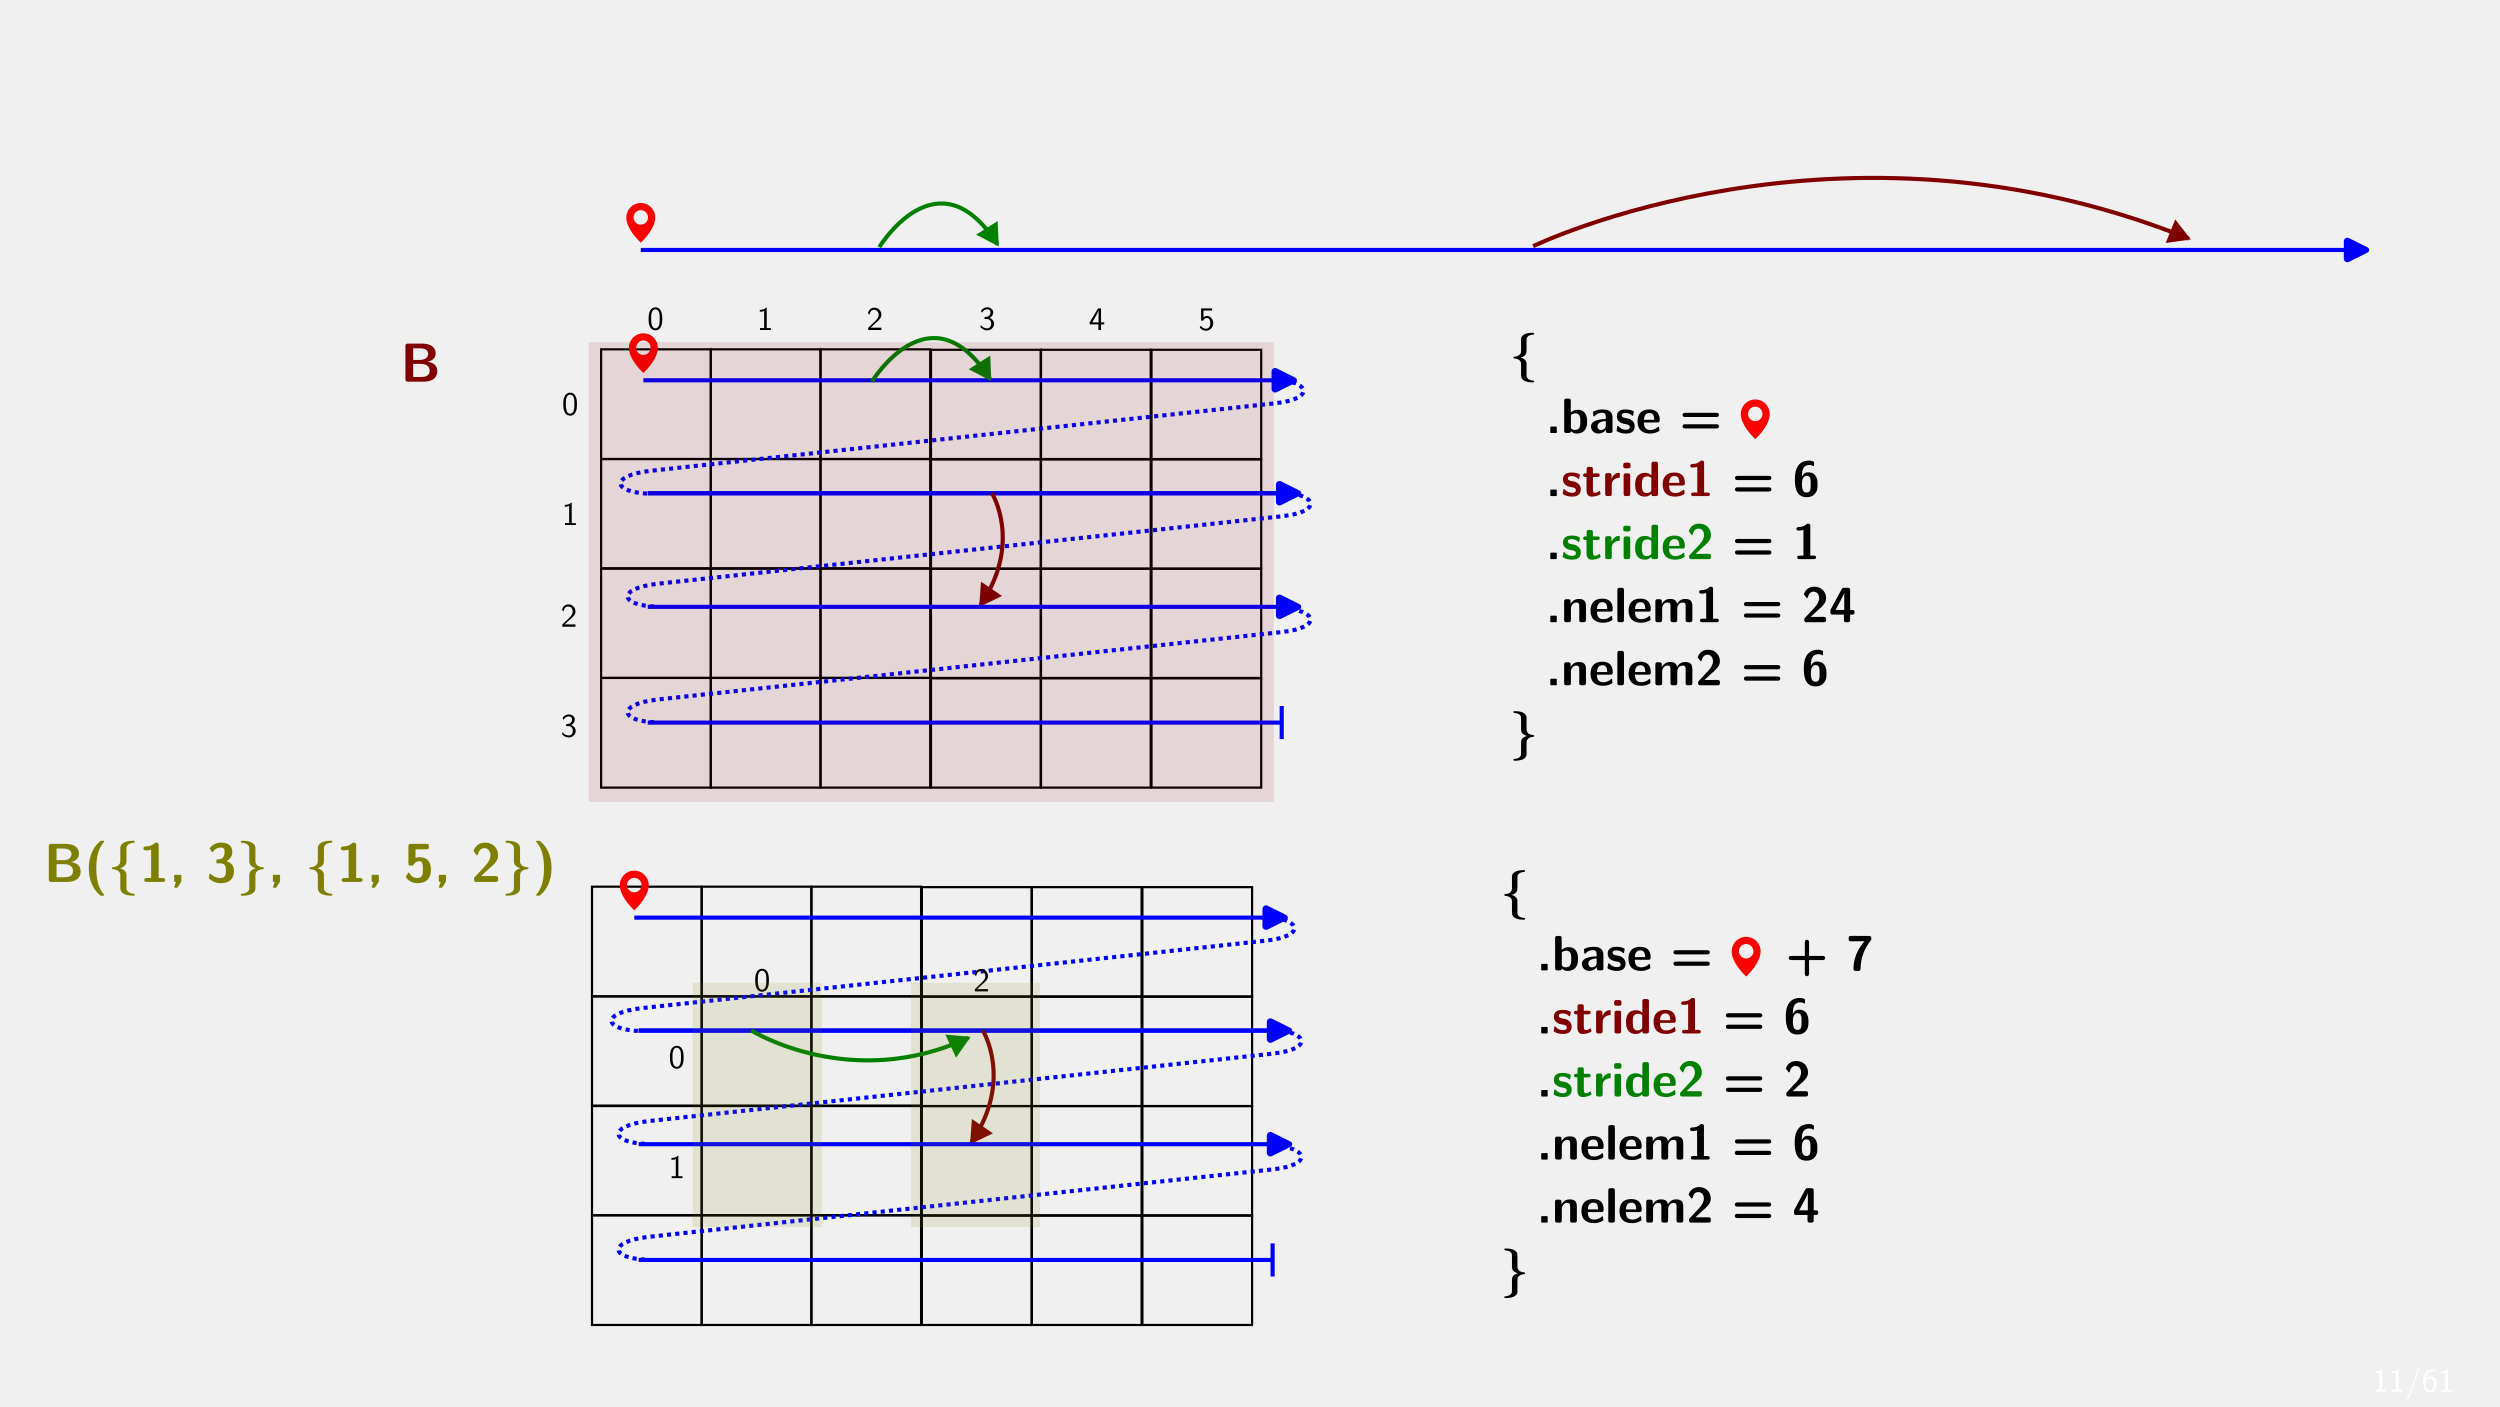
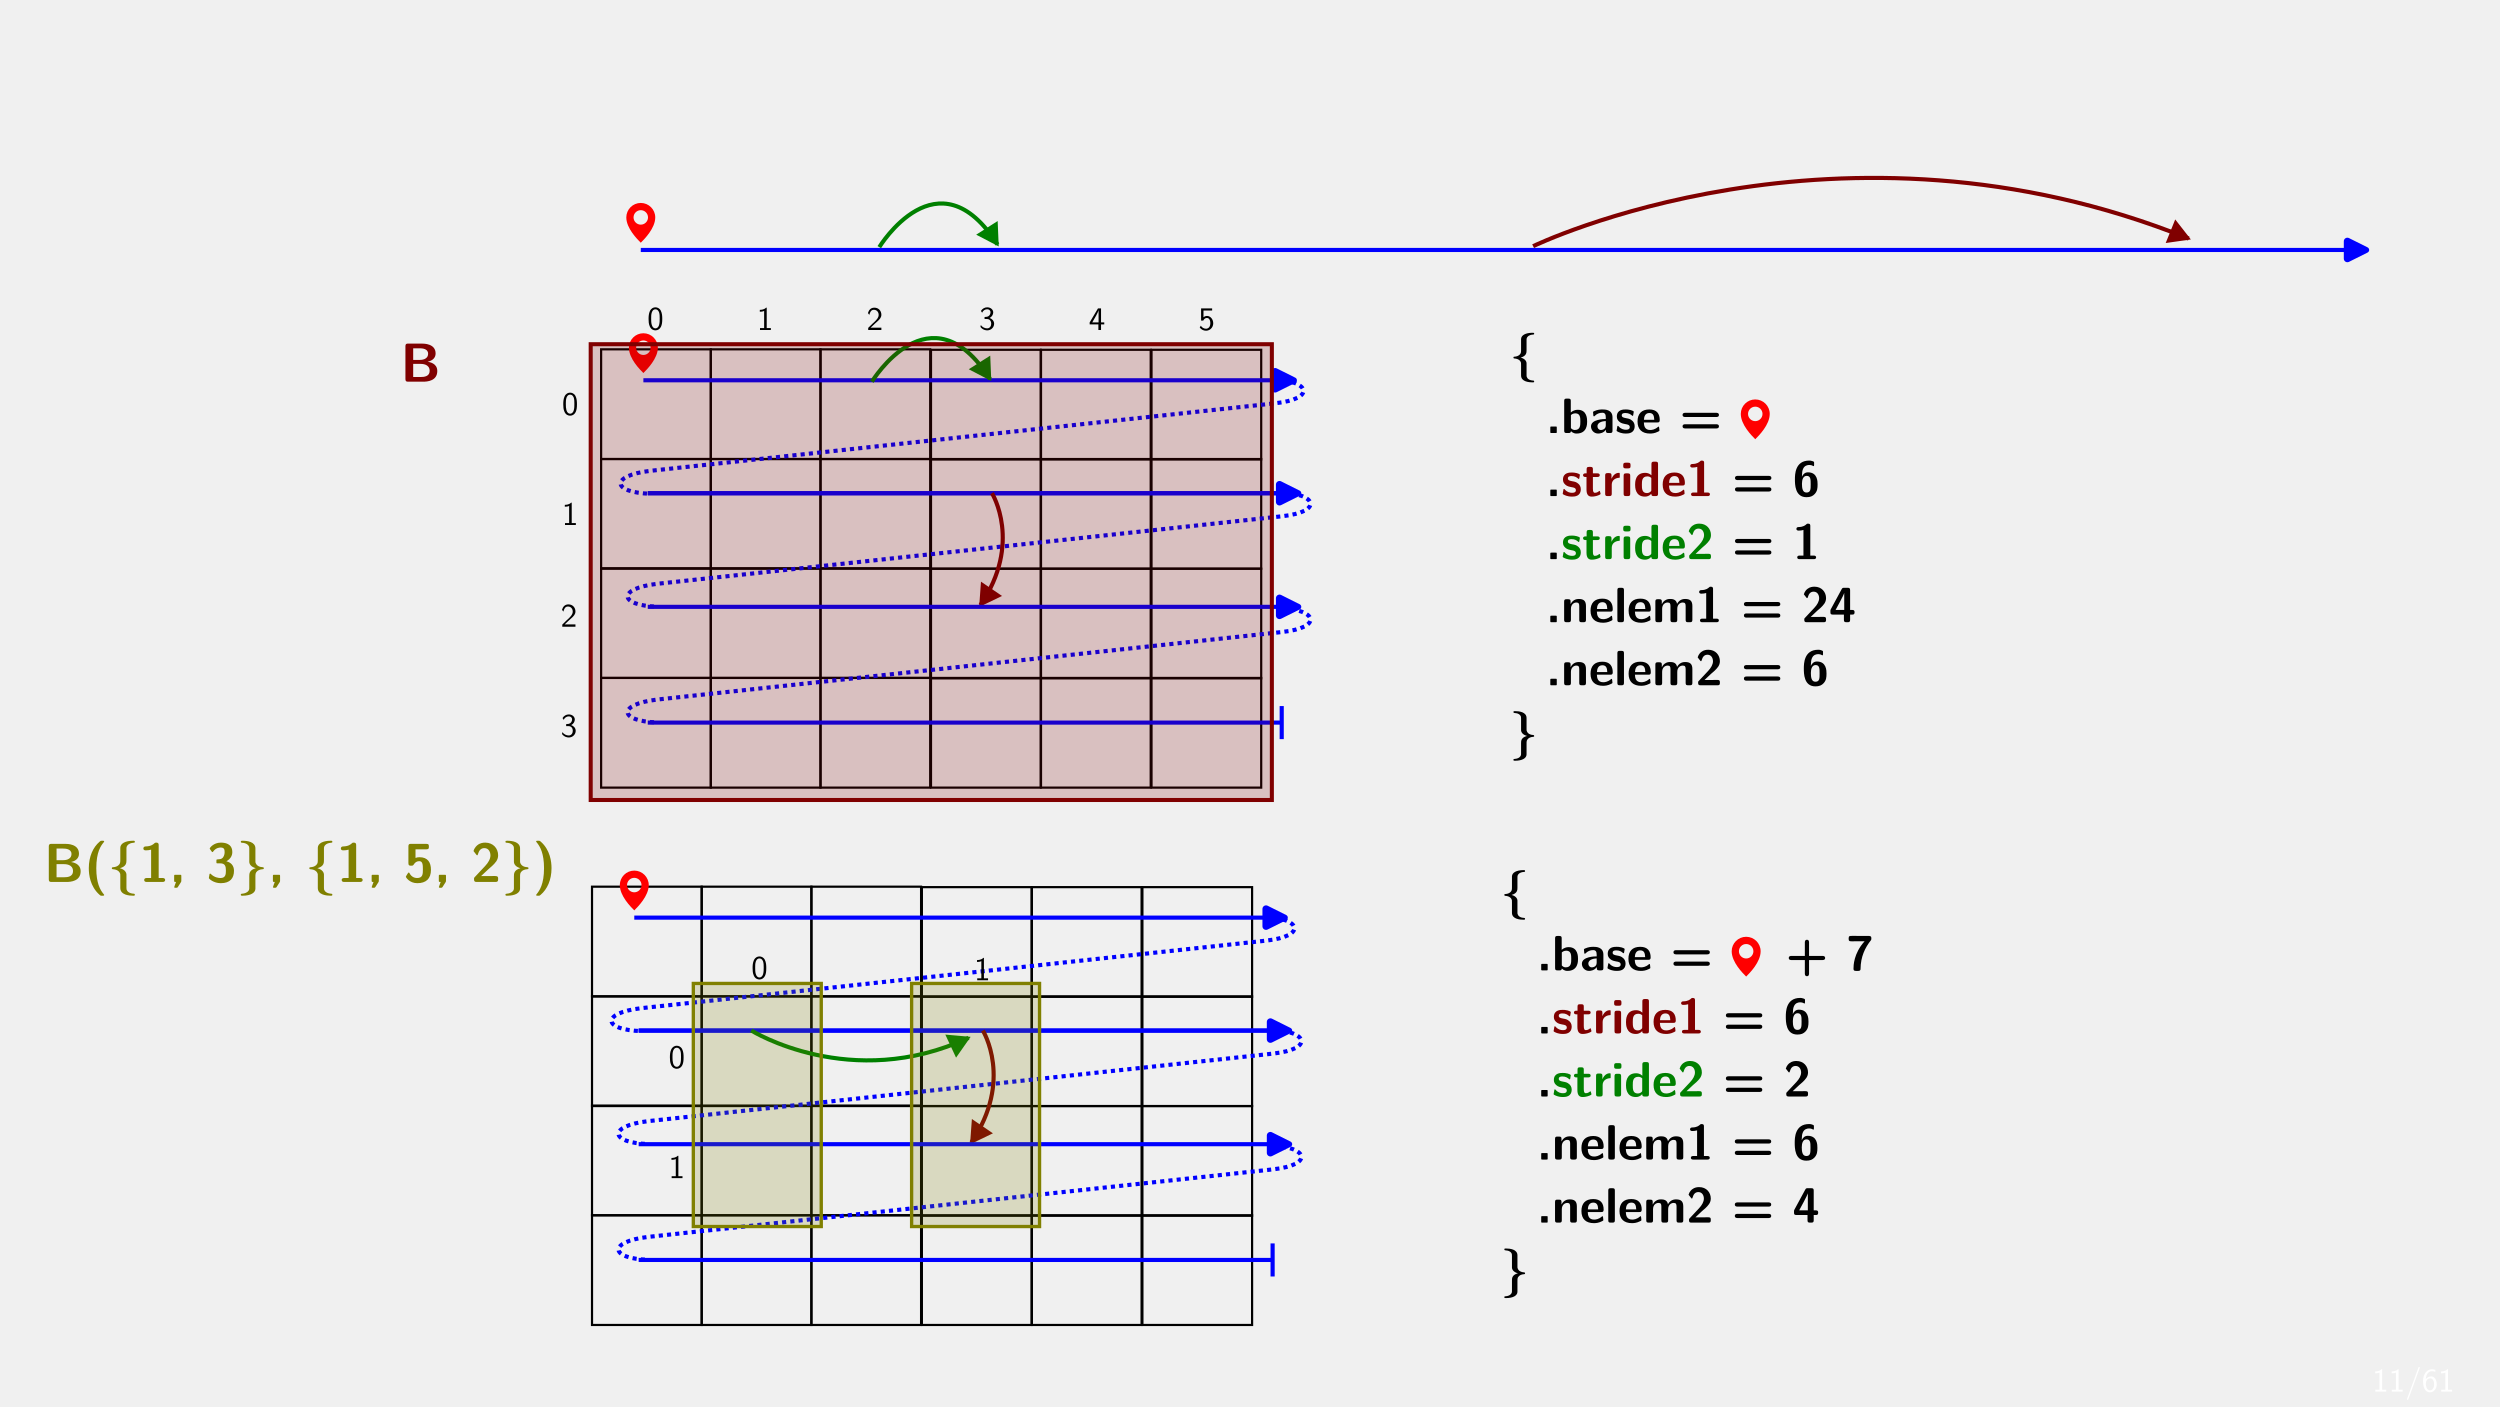
<svg xmlns="http://www.w3.org/2000/svg" version="1.1" id="svg1" width="604.724" height="340.157" viewBox="0 0 604.724 340.157">
  <defs id="defs1">
    <marker style="overflow:visible" id="Stop" refX="0" refY="0" orient="auto" markerWidth="1" markerHeight="1" viewBox="0 0 1 1" preserveAspectRatio="xMidYMid">
      <path style="fill:none;stroke:context-stroke;stroke-width:1" d="M 0,4 V -4" id="path23" />
    </marker>
    <marker style="overflow:visible" id="Triangle" refX="3" refY="0" orient="auto-start-reverse" markerWidth="1" markerHeight="1" viewBox="0 0 1 1" preserveAspectRatio="xMidYMid">
      <path transform="scale(0.5)" style="fill:context-stroke;fill-rule:evenodd;stroke:context-stroke;stroke-width:1pt" d="M 5.77,0 -2.88,5 V -5 Z" id="path135" />
    </marker>
    <marker style="overflow:visible" id="marker141" refX="0" refY="0" orient="auto-start-reverse" markerWidth="1" markerHeight="1" viewBox="0 0 1 1" preserveAspectRatio="xMidYMid">
      <path transform="scale(0.7)" d="m -0.211,-4.106 6.422,3.211 a 1,1 90 0 1 0,1.789 L -0.211,4.106 A 1.236,1.236 31.717 0 1 -2,3 v -6 a 1.236,1.236 148.283 0 1 1.789,-1.106 z" style="fill:context-stroke;fill-rule:evenodd;stroke:none" id="path141" />
    </marker>
    <marker style="overflow:visible" id="RoundedArrow" refX="0" refY="0" orient="auto-start-reverse" markerWidth="1" markerHeight="1" viewBox="0 0 1 1" preserveAspectRatio="xMidYMid">
      <path transform="scale(0.7)" d="m -0.211,-4.106 6.422,3.211 a 1,1 90 0 1 0,1.789 L -0.211,4.106 A 1.236,1.236 31.717 0 1 -2,3 v -6 a 1.236,1.236 148.283 0 1 1.789,-1.106 z" style="fill:context-stroke;fill-rule:evenodd;stroke:none" id="path8" />
    </marker>
    <marker markerWidth="7" markerHeight="9.625" refX="4" refY="13" orient="auto" id="Pin" viewBox="0 0 8 11" preserveAspectRatio="xMidYMid">
      <path id="path2422" style="fill:#ff0000;fill-rule:evenodd;stroke:none;stop-color:#1c1c1c" d="M 6,4 C 6,5.1 5.1,6 4,6 2.9,6 2,5.1 2,4 2,2.9 2.9,2 4,2 5.1,2 6,2.9 6,4 Z M 8,4 C 8,7 5,10 4,11 3,10 0,7 0,4 0,1.8 1.8,0 4,0 6.2,0 8,1.8 8,4 Z" />
    </marker>
    <marker markerWidth="7" markerHeight="9.625" refX="4" refY="13" orient="auto" id="Pin-6" viewBox="0 0 8 11" preserveAspectRatio="xMidYMid">
      <path id="path2422-1" style="fill:#ff0000;fill-rule:evenodd;stroke:none;stop-color:#1c1c1c" d="M 6,4 C 6,5.1 5.1,6 4,6 2.9,6 2,5.1 2,4 2,2.9 2.9,2 4,2 5.1,2 6,2.9 6,4 Z M 8,4 C 8,7 5,10 4,11 3,10 0,7 0,4 0,1.8 1.8,0 4,0 6.2,0 8,1.8 8,4 Z" />
    </marker>
    <marker style="overflow:visible" id="RoundedArrow-0" refX="0" refY="0" orient="auto-start-reverse" markerWidth="1" markerHeight="1" viewBox="0 0 1 1" preserveAspectRatio="xMidYMid">
      <path transform="scale(0.7)" d="m -0.211,-4.106 6.422,3.211 a 1,1 90 0 1 0,1.789 L -0.211,4.106 A 1.236,1.236 31.717 0 1 -2,3 v -6 a 1.236,1.236 148.283 0 1 1.789,-1.106 z" style="fill:context-stroke;fill-rule:evenodd;stroke:none" id="path8-6" />
    </marker>
  </defs>
  <g id="g1">
    <text id="text10" xml:space="preserve" x="96.868" y="92.325" style="font-size:16px;stroke-width:1.333;fill:#800000">
      <tspan id="tspan10" style="font-variant:normal;font-weight:700;font-size:13.284px;font-family:'Latin Modern Sans';writing-mode:lr-tb;fill:#800000;fill-opacity:1;fill-rule:nonzero;stroke:none;stroke-width:1.333" x="96.868" y="92.325">B</tspan>
    </text>
    <path id="path10" d="M 145.405,111.033 V 84.5 h 26.533 v 26.533 z" style="fill:none;stroke:#000000;stroke-width:0.531;stroke-linecap:butt;stroke-linejoin:miter;stroke-miterlimit:10;stroke-dasharray:none;stroke-opacity:1" />
    <path id="path11" d="M 171.937,111.033 V 84.5 h 26.532 v 26.533 z" style="fill:none;stroke:#000000;stroke-width:0.531;stroke-linecap:butt;stroke-linejoin:miter;stroke-miterlimit:10;stroke-dasharray:none;stroke-opacity:1" />
    <path id="path12" d="M 198.47,111.033 V 84.5 h 26.532 v 26.533 z" style="fill:none;stroke:#000000;stroke-width:0.531;stroke-linecap:butt;stroke-linejoin:miter;stroke-miterlimit:10;stroke-dasharray:none;stroke-opacity:1" />
    <path id="path13" d="m 145.405,137.565 v -26.532 h 26.533 v 26.532 z" style="fill:none;stroke:#000000;stroke-width:0.531;stroke-linecap:butt;stroke-linejoin:miter;stroke-miterlimit:10;stroke-dasharray:none;stroke-opacity:1" />
    <path id="path14" d="m 171.937,137.565 v -26.532 h 26.532 v 26.532 z" style="fill:none;stroke:#000000;stroke-width:0.531;stroke-linecap:butt;stroke-linejoin:miter;stroke-miterlimit:10;stroke-dasharray:none;stroke-opacity:1" />
    <path id="path15" d="m 198.47,137.565 v -26.532 h 26.532 v 26.532 z" style="fill:none;stroke:#000000;stroke-width:0.531;stroke-linecap:butt;stroke-linejoin:miter;stroke-miterlimit:10;stroke-dasharray:none;stroke-opacity:1" />
    <text id="text17" xml:space="preserve" x="156.553" y="79.744" style="font-size:16px;stroke-width:1.333">
      <tspan id="tspan17" style="font-variant:normal;font-weight:normal;font-size:7.97px;font-family:'Latin Modern Sans';writing-mode:lr-tb;fill:#000000;fill-opacity:1;fill-rule:nonzero;stroke:none;stroke-width:1.333" x="156.553" y="79.744">0</tspan>
    </text>
    <text id="text18" xml:space="preserve" x="183.085" y="79.828" style="font-size:16px;stroke-width:1.333">
      <tspan id="tspan18" style="font-variant:normal;font-weight:normal;font-size:7.97px;font-family:'Latin Modern Sans';writing-mode:lr-tb;fill:#000000;fill-opacity:1;fill-rule:nonzero;stroke:none;stroke-width:1.333" x="183.085" y="79.828">1</tspan>
    </text>
    <text id="text19" xml:space="preserve" x="209.617" y="79.828" style="font-size:16px;stroke-width:1.333">
      <tspan id="tspan19" style="font-variant:normal;font-weight:normal;font-size:7.97px;font-family:'Latin Modern Sans';writing-mode:lr-tb;fill:#000000;fill-opacity:1;fill-rule:nonzero;stroke:none;stroke-width:1.333" x="209.617" y="79.828">2</tspan>
    </text>
    <text id="text20" xml:space="preserve" x="135.917" y="100.38" style="font-size:16px;stroke-width:1.333">
      <tspan id="tspan20" style="font-variant:normal;font-weight:normal;font-size:7.97px;font-family:'Latin Modern Sans';writing-mode:lr-tb;fill:#000000;fill-opacity:1;fill-rule:nonzero;stroke:none;stroke-width:1.333" x="135.917" y="100.38">0</tspan>
    </text>
    <text id="text21" xml:space="preserve" x="135.917" y="126.996" style="font-size:16px;stroke-width:1.333">
      <tspan id="tspan21" style="font-variant:normal;font-weight:normal;font-size:7.97px;font-family:'Latin Modern Sans';writing-mode:lr-tb;fill:#000000;fill-opacity:1;fill-rule:nonzero;stroke:none;stroke-width:1.333" x="135.917" y="126.996">1</tspan>
    </text>
    <path id="path52" d="M 0,0 H 151.179 V 8.626 H 0 Z" style="display:none;fill:#191959;fill-opacity:1;fill-rule:nonzero;stroke:none" transform="matrix(1.333333,0,0,-1.333333,0,340.1573)" />
    <path id="path53" d="M 0,0 H 151.179 V 8.626 H 0 Z" style="display:none;fill:#262686;fill-opacity:1;fill-rule:nonzero;stroke:none" transform="matrix(1.333333,0,0,-1.333333,201.572,340.1573)" />
    <path id="path54" d="M 0,0 H 151.179 V 8.626 H 0 Z" style="display:none;fill:#3333b3;fill-opacity:1;fill-rule:nonzero;stroke:none" transform="matrix(1.333333,0,0,-1.333333,403.144,340.1573)" />
    <text id="text56" xml:space="preserve" transform="matrix(1.333333,0,0,1.333333,573.82,336.6187)">
      <tspan id="tspan56" style="font-variant:normal;font-weight:normal;font-size:5.978px;font-family:'Latin Modern Sans';writing-mode:lr-tb;fill:#ffffff;fill-opacity:1;fill-rule:nonzero;stroke:none" x="0" dx="0 0 0.992 0.998" y="0">11/61</tspan>
    </text>
    <path id="path115" d="m 225.199,137.565 v -26.532 h 26.532 v 26.532 z" style="fill:none;stroke:#000000;stroke-width:0.531;stroke-linecap:butt;stroke-linejoin:miter;stroke-miterlimit:10;stroke-dasharray:none;stroke-opacity:1" />
    <path id="path116" d="M 225.199,111.141 V 84.609 h 26.532 v 26.532 z" style="fill:none;stroke:#000000;stroke-width:0.531;stroke-linecap:butt;stroke-linejoin:miter;stroke-miterlimit:10;stroke-dasharray:none;stroke-opacity:1" />
    <path id="path117" d="m 251.81,137.565 v -26.532 h 26.532 v 26.532 z" style="fill:none;stroke:#000000;stroke-width:0.531;stroke-linecap:butt;stroke-linejoin:miter;stroke-miterlimit:10;stroke-dasharray:none;stroke-opacity:1" />
    <path id="path118" d="M 251.81,111.141 V 84.609 h 26.532 v 26.532 z" style="fill:none;stroke:#000000;stroke-width:0.531;stroke-linecap:butt;stroke-linejoin:miter;stroke-miterlimit:10;stroke-dasharray:none;stroke-opacity:1" />
    <path id="path119" d="m 278.539,137.565 v -26.532 h 26.532 v 26.532 z" style="fill:none;stroke:#000000;stroke-width:0.531;stroke-linecap:butt;stroke-linejoin:miter;stroke-miterlimit:10;stroke-dasharray:none;stroke-opacity:1" />
    <path id="path120" d="M 278.539,111.141 V 84.609 h 26.532 v 26.532 z" style="fill:none;stroke:#000000;stroke-width:0.531;stroke-linecap:butt;stroke-linejoin:miter;stroke-miterlimit:10;stroke-dasharray:none;stroke-opacity:1" />
    <path id="path122" d="m 145.405,163.984 v -26.533 h 26.533 v 26.533 z" style="fill:none;stroke:#000000;stroke-width:0.531;stroke-linecap:butt;stroke-linejoin:miter;stroke-miterlimit:10;stroke-dasharray:none;stroke-opacity:1" />
    <path id="path123" d="m 171.937,163.984 v -26.533 h 26.532 v 26.533 z" style="fill:none;stroke:#000000;stroke-width:0.531;stroke-linecap:butt;stroke-linejoin:miter;stroke-miterlimit:10;stroke-dasharray:none;stroke-opacity:1" />
    <path id="path124" d="m 198.47,163.984 v -26.533 h 26.532 v 26.533 z" style="fill:none;stroke:#000000;stroke-width:0.531;stroke-linecap:butt;stroke-linejoin:miter;stroke-miterlimit:10;stroke-dasharray:none;stroke-opacity:1" />
    <path id="path125" d="m 145.405,190.516 v -26.532 h 26.533 v 26.532 z" style="fill:none;stroke:#000000;stroke-width:0.531;stroke-linecap:butt;stroke-linejoin:miter;stroke-miterlimit:10;stroke-dasharray:none;stroke-opacity:1" />
    <path id="path126" d="m 171.937,190.516 v -26.532 h 26.532 v 26.532 z" style="fill:none;stroke:#000000;stroke-width:0.531;stroke-linecap:butt;stroke-linejoin:miter;stroke-miterlimit:10;stroke-dasharray:none;stroke-opacity:1" />
    <path id="path127" d="m 198.47,190.516 v -26.532 h 26.532 v 26.532 z" style="fill:none;stroke:#000000;stroke-width:0.531;stroke-linecap:butt;stroke-linejoin:miter;stroke-miterlimit:10;stroke-dasharray:none;stroke-opacity:1" />
    <path id="path128" d="m 225.199,190.516 v -26.532 h 26.532 v 26.532 z" style="fill:none;stroke:#000000;stroke-width:0.531;stroke-linecap:butt;stroke-linejoin:miter;stroke-miterlimit:10;stroke-dasharray:none;stroke-opacity:1" />
    <path id="path129" d="m 225.199,164.092 v -26.532 h 26.532 v 26.532 z" style="fill:none;stroke:#000000;stroke-width:0.531;stroke-linecap:butt;stroke-linejoin:miter;stroke-miterlimit:10;stroke-dasharray:none;stroke-opacity:1" />
    <path id="path130" d="m 251.81,190.516 v -26.532 h 26.532 v 26.532 z" style="fill:none;stroke:#000000;stroke-width:0.531;stroke-linecap:butt;stroke-linejoin:miter;stroke-miterlimit:10;stroke-dasharray:none;stroke-opacity:1" />
    <path id="path131" d="m 251.81,164.092 v -26.532 h 26.532 v 26.532 z" style="fill:none;stroke:#000000;stroke-width:0.531;stroke-linecap:butt;stroke-linejoin:miter;stroke-miterlimit:10;stroke-dasharray:none;stroke-opacity:1" />
    <path id="path132" d="m 278.539,190.516 v -26.532 h 26.532 v 26.532 z" style="fill:none;stroke:#000000;stroke-width:0.531;stroke-linecap:butt;stroke-linejoin:miter;stroke-miterlimit:10;stroke-dasharray:none;stroke-opacity:1" />
    <path id="path133" d="m 278.539,164.092 v -26.532 h 26.532 v 26.532 z" style="fill:none;stroke:#000000;stroke-width:0.531;stroke-linecap:butt;stroke-linejoin:miter;stroke-miterlimit:10;stroke-dasharray:none;stroke-opacity:1" />
    <path style="opacity:1;fill:none;stroke:#0000ff;stroke-width:1;stroke-dasharray:1, 1;stroke-dashoffset:0" d="m 308.602,91.961 c 7.669,0 10.213,4.472 -0.342,5.613 L 157.28,113.892 c -9.695,1.145 -9.434,5.255 0.145,5.552" id="path134" />
    <path style="opacity:1;fill:none;stroke:#0000ff;stroke-width:1;stroke-dasharray:none;marker-start:url(#Pin);marker-end:url(#RoundedArrow)" d="M 155.628,91.984 H 308.974" id="path136" />
    <path style="opacity:1;fill:none;stroke:#0000ff;stroke-width:1;stroke-dasharray:1, 1;stroke-dashoffset:0" d="m 310.297,119.284 c 7.669,0 10.213,4.472 -0.342,5.613 l -150.98,16.318 c -9.695,1.145 -9.434,5.255 0.145,5.552" id="path137" />
    <path style="opacity:1;fill:none;stroke:#0000ff;stroke-width:1;stroke-dasharray:none" d="M 156.687,119.306 H 310.033" id="path138" />
    <path style="opacity:1;fill:none;stroke:#0000ff;stroke-width:1;stroke-dasharray:none;marker-end:url(#marker141)" d="M 156.687,119.306 H 310.033" id="path139" />
    <path style="opacity:1;fill:none;stroke:#008000;stroke-width:1;stroke-linecap:butt;stroke-dasharray:none;stroke-dashoffset:0;marker-end:url(#Triangle)" d="m 210.894,92.333 c 0,0 14.189,-23.326 28.594,-0.635" id="path142" />
    <path style="opacity:1;fill:none;stroke:#800000;stroke-width:1;stroke-linecap:butt;stroke-dasharray:none;stroke-dashoffset:0;marker-end:url(#Triangle)" d="m 239.943,119.296 c 0,0 7.443,12.025 -2.788,27.078" id="path143" />
    <path style="opacity:1;fill:none;stroke:#0000ff;stroke-width:1;stroke-dasharray:none;marker-end:url(#marker141)" d="M 156.687,146.789 H 310.033" id="path144" />
    <text id="text144" xml:space="preserve" x="135.617" y="151.601" style="font-size:16px;stroke-width:1.333">
      <tspan id="tspan144" style="font-variant:normal;font-weight:normal;font-size:7.97px;font-family:'Latin Modern Sans';writing-mode:lr-tb;fill:#000000;fill-opacity:1;fill-rule:nonzero;stroke:none;stroke-width:1.333" x="135.617" y="151.601">2</tspan>
    </text>
    <text id="text145" xml:space="preserve" x="135.617" y="178.217" style="font-size:16px;stroke-width:1.333">
      <tspan id="tspan145" style="font-variant:normal;font-weight:normal;font-size:7.97px;font-family:'Latin Modern Sans';writing-mode:lr-tb;fill:#000000;fill-opacity:1;fill-rule:nonzero;stroke:none;stroke-width:1.333" x="135.617" y="178.217">3</tspan>
    </text>
    <text id="text146" xml:space="preserve" x="236.828" y="79.744" style="font-size:16px;stroke-width:1.333">
      <tspan id="tspan146" style="font-variant:normal;font-weight:normal;font-size:7.97px;font-family:'Latin Modern Sans';writing-mode:lr-tb;fill:#000000;fill-opacity:1;fill-rule:nonzero;stroke:none;stroke-width:1.333" x="236.828" y="79.744">3</tspan>
    </text>
    <text id="text147" xml:space="preserve" x="263.36" y="79.828" style="font-size:16px;stroke-width:1.333">
      <tspan id="tspan147" style="font-variant:normal;font-weight:normal;font-size:7.97px;font-family:'Latin Modern Sans';writing-mode:lr-tb;fill:#000000;fill-opacity:1;fill-rule:nonzero;stroke:none;stroke-width:1.333" x="263.36" y="79.828">4</tspan>
    </text>
    <text id="text148" xml:space="preserve" x="289.892" y="79.828" style="font-size:16px;stroke-width:1.333">
      <tspan id="tspan148" style="font-variant:normal;font-weight:normal;font-size:7.97px;font-family:'Latin Modern Sans';writing-mode:lr-tb;fill:#000000;fill-opacity:1;fill-rule:nonzero;stroke:none;stroke-width:1.333" x="289.892" y="79.828">5</tspan>
    </text>
    <text xml:space="preserve" style="writing-mode:lr-tb;direction:ltr;opacity:1;fill:#0000ff;stroke:#800000;stroke-width:1;stroke-linecap:butt;stroke-dasharray:none;stroke-dashoffset:0" x="365.149" y="89.492" id="text154">
      <tspan id="tspan154" x="365.149" y="89.492" style="font-style:normal;font-variant:normal;font-weight:bold;font-stretch:normal;font-family:'Latin Modern Sans';-inkscape-font-specification:'Latin Modern Sans';fill:#000000;stroke:none">{</tspan>
      <tspan x="365.149" y="104.746" style="font-style:normal;font-variant:normal;font-weight:bold;font-stretch:normal;font-family:'Latin Modern Sans';-inkscape-font-specification:'Latin Modern Sans';fill:#000000;stroke:none" id="tspan156">  .base =  </tspan>
      <tspan x="365.149" y="119.999" style="font-style:normal;font-variant:normal;font-weight:bold;font-stretch:normal;font-family:'Latin Modern Sans';-inkscape-font-specification:'Latin Modern Sans';fill:#000000;stroke:none" id="tspan157">  .<tspan style="fill:#800000" id="tspan160">stride1</tspan> = 6</tspan>
      <tspan x="365.149" y="135.253" style="font-style:normal;font-variant:normal;font-weight:bold;font-stretch:normal;font-family:'Latin Modern Sans';-inkscape-font-specification:'Latin Modern Sans';fill:#000000;stroke:none" id="tspan159">  .<tspan style="fill:#008000" id="tspan161">stride2</tspan> = 1</tspan>
      <tspan x="365.149" y="150.506" style="font-style:normal;font-variant:normal;font-weight:bold;font-stretch:normal;font-family:'Latin Modern Sans';-inkscape-font-specification:'Latin Modern Sans';fill:#000000;stroke:none" id="tspan274">  .nelem1 = 24</tspan>
      <tspan x="365.149" y="165.76" style="font-style:normal;font-variant:normal;font-weight:bold;font-stretch:normal;font-family:'Latin Modern Sans';-inkscape-font-specification:'Latin Modern Sans';fill:#000000;stroke:none" id="tspan275">  .nelem2 = 6</tspan>
      <tspan x="365.149" y="181.013" id="tspan155" style="font-style:normal;font-variant:normal;font-weight:bold;font-stretch:normal;font-family:'Latin Modern Sans';-inkscape-font-specification:'Latin Modern Sans';fill:#000000;stroke:none">}</tspan>
    </text>
    <path style="fill:none;stroke:#0000ff;stroke-width:1;stroke-dasharray:none;marker-start:url(#Pin-6);marker-end:url(#RoundedArrow-0)" d="M 154.998,60.464 H 568.342" id="path136-0" />
    <path style="opacity:1;fill:none;stroke:#008000;stroke-width:1;stroke-linecap:butt;stroke-dasharray:none;stroke-dashoffset:0;marker-end:url(#Triangle)" d="m 212.691,59.78 c 0,0 14.189,-23.326 28.594,-0.635" id="path159" />
    <path style="opacity:1;fill:none;stroke:#800000;stroke-width:1;stroke-linecap:butt;stroke-dasharray:none;stroke-dashoffset:0;marker-end:url(#Triangle)" d="m 370.846,59.55 c 0,0 74.096,-35.907 158.592,-1.834" id="path160" />
    <path style="opacity:1;fill:none;stroke:#0000ff;stroke-width:1;stroke-dasharray:1, 1;stroke-dashoffset:0" d="m 310.297,147.284 c 7.669,0 10.213,4.472 -0.342,5.613 l -150.98,16.318 c -9.695,1.145 -9.434,5.255 0.145,5.552" id="path161" />
    <path style="opacity:1;fill:none;stroke:#0000ff;stroke-width:1;stroke-dasharray:none;marker-end:url(#Stop)" d="M 156.687,174.789 H 310.033" id="path162" />
    <path id="path224" style="baseline-shift:baseline;display:inline;overflow:visible;vector-effect:none;fill:#ff0000;fill-rule:evenodd;enable-background:accumulate;stop-color:#1c1c1c" d="m 426.331,100.119 c 0,0.963 -0.787,1.75 -1.75,1.75 -0.963,0 -1.75,-0.787 -1.75,-1.75 0,-0.962 0.787,-1.75 1.75,-1.75 0.963,0 1.75,0.787 1.75,1.75 z m 1.75,0 c 0,2.625 -2.625,5.25 -3.5,6.125 -0.875,-0.875 -3.5,-3.5 -3.5,-6.125 0,-1.925 1.575,-3.5 3.5,-3.5 1.925,0 3.5,1.575 3.5,3.5 z" />
    <text id="text226" xml:space="preserve" x="10.602" y="213.338" style="font-size:16px;stroke-width:1.333">
      <tspan id="tspan226" style="font-variant:normal;font-weight:700;font-size:13.284px;font-family:'Latin Modern Sans';writing-mode:lr-tb;fill:#808000;fill-opacity:1;fill-rule:nonzero;stroke:none;stroke-width:1.333" x="10.602" y="213.338">B({1, 3}, {1, 5, 2})</tspan>
    </text>
    <path id="path226" d="m 143.202,241.013 v -26.533 h 26.533 v 26.533 z" style="fill:none;stroke:#000000;stroke-width:0.531;stroke-linecap:butt;stroke-linejoin:miter;stroke-miterlimit:10;stroke-dasharray:none;stroke-opacity:1" />
    <path id="path227" d="m 169.735,241.013 v -26.533 h 26.532 v 26.533 z" style="fill:none;stroke:#000000;stroke-width:0.531;stroke-linecap:butt;stroke-linejoin:miter;stroke-miterlimit:10;stroke-dasharray:none;stroke-opacity:1" />
    <path id="path228" d="m 196.267,241.013 v -26.533 h 26.532 v 26.533 z" style="fill:none;stroke:#000000;stroke-width:0.531;stroke-linecap:butt;stroke-linejoin:miter;stroke-miterlimit:10;stroke-dasharray:none;stroke-opacity:1" />
    <path id="path229" d="m 143.202,267.545 v -26.532 h 26.533 v 26.532 z" style="fill:none;stroke:#000000;stroke-width:0.531;stroke-linecap:butt;stroke-linejoin:miter;stroke-miterlimit:10;stroke-dasharray:none;stroke-opacity:1" />
    <path id="path230" d="m 169.735,267.545 v -26.532 h 26.532 v 26.532 z" style="fill:none;stroke:#000000;stroke-width:0.531;stroke-linecap:butt;stroke-linejoin:miter;stroke-miterlimit:10;stroke-dasharray:none;stroke-opacity:1" />
    <path id="path231" d="m 196.267,267.545 v -26.532 h 26.532 v 26.532 z" style="fill:none;stroke:#000000;stroke-width:0.531;stroke-linecap:butt;stroke-linejoin:miter;stroke-miterlimit:10;stroke-dasharray:none;stroke-opacity:1" />
    <text id="text234" xml:space="preserve" x="161.714" y="258.36" style="font-size:16px;stroke-width:1.333">
      <tspan id="tspan234" style="font-variant:normal;font-weight:normal;font-size:7.97px;font-family:'Latin Modern Sans';writing-mode:lr-tb;fill:#000000;fill-opacity:1;fill-rule:nonzero;stroke:none;stroke-width:1.333" x="161.714" y="258.36">0</tspan>
    </text>
    <text id="text235" xml:space="preserve" x="161.714" y="284.976" style="font-size:16px;stroke-width:1.333">
      <tspan id="tspan235" style="font-variant:normal;font-weight:normal;font-size:7.97px;font-family:'Latin Modern Sans';writing-mode:lr-tb;fill:#000000;fill-opacity:1;fill-rule:nonzero;stroke:none;stroke-width:1.333" x="161.714" y="284.976">1</tspan>
    </text>
    <path id="path235" d="m 222.996,267.545 v -26.532 h 26.532 v 26.532 z" style="fill:none;stroke:#000000;stroke-width:0.531;stroke-linecap:butt;stroke-linejoin:miter;stroke-miterlimit:10;stroke-dasharray:none;stroke-opacity:1" />
    <path id="path236" d="m 222.996,241.122 v -26.532 h 26.532 v 26.532 z" style="fill:none;stroke:#000000;stroke-width:0.531;stroke-linecap:butt;stroke-linejoin:miter;stroke-miterlimit:10;stroke-dasharray:none;stroke-opacity:1" />
    <path id="path237" d="m 249.607,267.545 v -26.532 h 26.532 v 26.532 z" style="fill:none;stroke:#000000;stroke-width:0.531;stroke-linecap:butt;stroke-linejoin:miter;stroke-miterlimit:10;stroke-dasharray:none;stroke-opacity:1" />
    <path id="path238" d="m 249.607,241.122 v -26.532 h 26.532 v 26.532 z" style="fill:none;stroke:#000000;stroke-width:0.531;stroke-linecap:butt;stroke-linejoin:miter;stroke-miterlimit:10;stroke-dasharray:none;stroke-opacity:1" />
    <path id="path239" d="m 276.336,267.545 v -26.532 h 26.532 v 26.532 z" style="fill:none;stroke:#000000;stroke-width:0.531;stroke-linecap:butt;stroke-linejoin:miter;stroke-miterlimit:10;stroke-dasharray:none;stroke-opacity:1" />
    <path id="path240" d="m 276.336,241.122 v -26.532 h 26.532 v 26.532 z" style="fill:none;stroke:#000000;stroke-width:0.531;stroke-linecap:butt;stroke-linejoin:miter;stroke-miterlimit:10;stroke-dasharray:none;stroke-opacity:1" />
    <path id="path241" d="m 143.202,293.964 v -26.533 h 26.533 v 26.533 z" style="fill:none;stroke:#000000;stroke-width:0.531;stroke-linecap:butt;stroke-linejoin:miter;stroke-miterlimit:10;stroke-dasharray:none;stroke-opacity:1" />
    <path id="path242" d="m 169.735,293.964 v -26.533 h 26.532 v 26.533 z" style="fill:none;stroke:#000000;stroke-width:0.531;stroke-linecap:butt;stroke-linejoin:miter;stroke-miterlimit:10;stroke-dasharray:none;stroke-opacity:1" />
    <path id="path243" d="m 196.267,293.964 v -26.533 h 26.532 v 26.533 z" style="fill:none;stroke:#000000;stroke-width:0.531;stroke-linecap:butt;stroke-linejoin:miter;stroke-miterlimit:10;stroke-dasharray:none;stroke-opacity:1" />
    <path id="path244" d="m 143.202,320.496 v -26.532 h 26.533 v 26.532 z" style="fill:none;stroke:#000000;stroke-width:0.531;stroke-linecap:butt;stroke-linejoin:miter;stroke-miterlimit:10;stroke-dasharray:none;stroke-opacity:1" />
    <path id="path245" d="m 169.735,320.496 v -26.532 h 26.532 v 26.532 z" style="fill:none;stroke:#000000;stroke-width:0.531;stroke-linecap:butt;stroke-linejoin:miter;stroke-miterlimit:10;stroke-dasharray:none;stroke-opacity:1" />
    <path id="path246" d="m 196.267,320.496 v -26.532 h 26.532 v 26.532 z" style="fill:none;stroke:#000000;stroke-width:0.531;stroke-linecap:butt;stroke-linejoin:miter;stroke-miterlimit:10;stroke-dasharray:none;stroke-opacity:1" />
    <path id="path247" d="m 222.996,320.496 v -26.532 h 26.532 v 26.532 z" style="fill:none;stroke:#000000;stroke-width:0.531;stroke-linecap:butt;stroke-linejoin:miter;stroke-miterlimit:10;stroke-dasharray:none;stroke-opacity:1" />
    <path id="path248" d="m 222.996,294.073 v -26.532 h 26.532 v 26.532 z" style="fill:none;stroke:#000000;stroke-width:0.531;stroke-linecap:butt;stroke-linejoin:miter;stroke-miterlimit:10;stroke-dasharray:none;stroke-opacity:1" />
    <path id="path249" d="m 249.607,320.496 v -26.532 h 26.532 v 26.532 z" style="fill:none;stroke:#000000;stroke-width:0.531;stroke-linecap:butt;stroke-linejoin:miter;stroke-miterlimit:10;stroke-dasharray:none;stroke-opacity:1" />
    <path id="path250" d="m 249.607,294.073 v -26.532 h 26.532 v 26.532 z" style="fill:none;stroke:#000000;stroke-width:0.531;stroke-linecap:butt;stroke-linejoin:miter;stroke-miterlimit:10;stroke-dasharray:none;stroke-opacity:1" />
    <path id="path251" d="m 276.336,320.496 v -26.532 h 26.532 v 26.532 z" style="fill:none;stroke:#000000;stroke-width:0.531;stroke-linecap:butt;stroke-linejoin:miter;stroke-miterlimit:10;stroke-dasharray:none;stroke-opacity:1" />
    <path id="path252" d="m 276.336,294.073 v -26.532 h 26.532 v 26.532 z" style="fill:none;stroke:#000000;stroke-width:0.531;stroke-linecap:butt;stroke-linejoin:miter;stroke-miterlimit:10;stroke-dasharray:none;stroke-opacity:1" />
    <path style="opacity:1;fill:none;stroke:#0000ff;stroke-width:1;stroke-dasharray:1, 1;stroke-dashoffset:0" d="m 306.4,221.941 c 7.669,0 10.213,4.472 -0.342,5.613 l -150.98,16.318 c -9.695,1.145 -9.434,5.255 0.145,5.552" id="path253" />
    <path style="opacity:1;fill:none;stroke:#0000ff;stroke-width:1;stroke-dasharray:none;marker-start:url(#Pin);marker-end:url(#RoundedArrow)" d="M 153.425,221.964 H 306.772" id="path254" />
    <path style="opacity:1;fill:none;stroke:#0000ff;stroke-width:1;stroke-dasharray:1, 1;stroke-dashoffset:0" d="m 308.094,249.264 c 7.669,0 10.213,4.472 -0.342,5.613 L 156.772,271.195 c -9.695,1.145 -9.434,5.255 0.145,5.552" id="path255" />
    <path style="opacity:1;fill:none;stroke:#0000ff;stroke-width:1;stroke-dasharray:none" d="M 154.484,249.287 H 307.831" id="path256" />
    <path style="opacity:1;fill:none;stroke:#0000ff;stroke-width:1;stroke-dasharray:none;marker-end:url(#marker141)" d="M 154.484,249.287 H 307.831" id="path257" />
    <path style="opacity:1;fill:none;stroke:#008000;stroke-width:1;stroke-linecap:butt;stroke-dasharray:none;stroke-dashoffset:0;marker-end:url(#Triangle)" d="m 181.733,249.272 c 0,0 24.074,15.014 52.556,1.761" id="path258" />
    <path style="opacity:1;fill:none;stroke:#800000;stroke-width:1;stroke-linecap:butt;stroke-dasharray:none;stroke-dashoffset:0;marker-end:url(#Triangle)" d="m 237.74,249.276 c 0,0 7.443,12.025 -2.788,27.078" id="path259" />
    <path style="opacity:1;fill:none;stroke:#0000ff;stroke-width:1;stroke-dasharray:none;marker-end:url(#marker141)" d="M 154.484,276.769 H 307.831" id="path260" />
-     <text id="text231" xml:space="preserve" x="182.35" y="239.724" style="font-size:16px;stroke-width:1.333">
-       <tspan id="tspan231" style="font-variant:normal;font-weight:normal;font-size:7.97px;font-family:'Latin Modern Sans';writing-mode:lr-tb;fill:#000000;fill-opacity:1;fill-rule:nonzero;stroke:none;stroke-width:1.333" x="182.35" y="239.724">0</tspan>
+     <text id="text231" xml:space="preserve" x="181.714" y="236.759" style="font-size:16px;stroke-width:1.333">
+       <tspan id="tspan231" style="font-variant:normal;font-weight:normal;font-size:7.97px;font-family:'Latin Modern Sans';writing-mode:lr-tb;fill:#000000;fill-opacity:1;fill-rule:nonzero;stroke:none;stroke-width:1.333" x="181.714" y="236.759">0</tspan>
    </text>
    <text id="text232" xml:space="preserve" x="208.882" y="239.808" style="font-size:16px;stroke-width:1.333">
      <tspan id="tspan232" style="font-variant:normal;font-weight:normal;font-size:7.97px;font-family:'Latin Modern Sans';writing-mode:lr-tb;fill:#000000;fill-opacity:1;fill-rule:nonzero;stroke:none;stroke-width:1.333" x="208.882" y="239.808" />
    </text>
-     <text id="text233" xml:space="preserve" x="235.414" y="239.808" style="font-size:16px;stroke-width:1.333">
-       <tspan id="tspan233" style="font-variant:normal;font-weight:normal;font-size:7.97px;font-family:'Latin Modern Sans';writing-mode:lr-tb;fill:#000000;fill-opacity:1;fill-rule:nonzero;stroke:none;stroke-width:1.333" x="235.414" y="239.808">2</tspan>
+     <text id="text233" xml:space="preserve" x="235.626" y="237.108" style="font-size:16px;stroke-width:1.333">
+       <tspan id="tspan233" style="font-variant:normal;font-weight:normal;font-size:7.97px;font-family:'Latin Modern Sans';writing-mode:lr-tb;fill:#000000;fill-opacity:1;fill-rule:nonzero;stroke:none;stroke-width:1.333" x="235.626" y="237.108">1</tspan>
    </text>
    <text xml:space="preserve" style="writing-mode:lr-tb;direction:ltr;opacity:1;fill:#0000ff;stroke:#800000;stroke-width:1;stroke-linecap:butt;stroke-dasharray:none;stroke-dashoffset:0" x="362.946" y="219.473" id="text271">
      <tspan id="tspan265" x="362.946" y="219.473" style="font-style:normal;font-variant:normal;font-weight:bold;font-stretch:normal;font-family:'Latin Modern Sans';-inkscape-font-specification:'Latin Modern Sans';fill:#000000;stroke:none">{</tspan>
      <tspan x="362.946" y="234.726" style="font-style:normal;font-variant:normal;font-weight:bold;font-stretch:normal;font-family:'Latin Modern Sans';-inkscape-font-specification:'Latin Modern Sans';fill:#000000;stroke:none" id="tspan266">  .base =    + 7</tspan>
      <tspan x="362.946" y="249.98" style="font-style:normal;font-variant:normal;font-weight:bold;font-stretch:normal;font-family:'Latin Modern Sans';-inkscape-font-specification:'Latin Modern Sans';fill:#000000;stroke:none" id="tspan268">  .<tspan style="fill:#800000" id="tspan267">stride1</tspan> = 6</tspan>
      <tspan x="362.946" y="265.233" style="font-style:normal;font-variant:normal;font-weight:bold;font-stretch:normal;font-family:'Latin Modern Sans';-inkscape-font-specification:'Latin Modern Sans';fill:#000000;stroke:none" id="tspan270">  .<tspan style="fill:#008000" id="tspan269">stride2</tspan> = 2</tspan>
      <tspan x="362.946" y="280.487" style="font-style:normal;font-variant:normal;font-weight:bold;font-stretch:normal;font-family:'Latin Modern Sans';-inkscape-font-specification:'Latin Modern Sans';fill:#000000;stroke:none" id="tspan277">  .nelem1 = 6</tspan>
      <tspan x="362.946" y="295.74" style="font-style:normal;font-variant:normal;font-weight:bold;font-stretch:normal;font-family:'Latin Modern Sans';-inkscape-font-specification:'Latin Modern Sans';fill:#000000;stroke:none" id="tspan1">  .nelem2 = 4 </tspan>
      <tspan x="362.946" y="310.994" id="tspan271" style="font-style:normal;font-variant:normal;font-weight:bold;font-stretch:normal;font-family:'Latin Modern Sans';-inkscape-font-specification:'Latin Modern Sans';fill:#000000;stroke:none">}</tspan>
    </text>
    <path style="opacity:1;fill:none;stroke:#0000ff;stroke-width:1;stroke-dasharray:1, 1;stroke-dashoffset:0" d="m 308.094,277.264 c 7.669,0 10.213,4.472 -0.342,5.613 L 156.772,299.195 c -9.695,1.145 -9.434,5.255 0.145,5.552" id="path271" />
    <path style="opacity:1;fill:none;stroke:#0000ff;stroke-width:1;stroke-dasharray:none;marker-end:url(#Stop)" d="M 154.484,304.769 H 307.831" id="path272" />
    <path id="path273" style="baseline-shift:baseline;display:inline;overflow:visible;vector-effect:none;fill:#ff0000;fill-rule:evenodd;enable-background:accumulate;stop-color:#1c1c1c" d="m 424.128,230.099 c 0,0.963 -0.787,1.75 -1.75,1.75 -0.963,0 -1.75,-0.787 -1.75,-1.75 0,-0.962 0.787,-1.75 1.75,-1.75 0.963,0 1.75,0.787 1.75,1.75 z m 1.75,0 c 0,2.625 -2.625,5.25 -3.5,6.125 -0.875,-0.875 -3.5,-3.5 -3.5,-6.125 0,-1.925 1.575,-3.5 3.5,-3.5 1.925,0 3.5,1.575 3.5,3.5 z" />
-     <rect style="opacity:0.11;fill:#800000;stroke:#800000;stroke-width:0.979;stroke-linecap:butt;stroke-dasharray:none;stroke-dashoffset:0;stroke-opacity:1" id="rect273" width="164.766" height="110.25" x="142.883" y="83.261" />
-     <rect style="opacity:0.128;fill:#808000;stroke:#808000;stroke-width:0.31;stroke-linecap:butt;stroke-dasharray:none;stroke-dashoffset:0" id="rect274" width="30.943" height="58.8" x="167.709" y="237.884" />
-     <rect style="opacity:0.128;fill:#808000;stroke:#808000;stroke-width:0.31;stroke-linecap:butt;stroke-dasharray:none;stroke-dashoffset:0" id="rect2" width="30.943" height="58.8" x="220.511" y="237.884" />
+     <rect style="opacity:1;fill:#800000;stroke:#800000;stroke-width:0.979;stroke-linecap:butt;stroke-dasharray:none;stroke-dashoffset:0;stroke-opacity:1;fill-opacity:0.2" id="rect273" width="164.766" height="110.25" x="142.883" y="83.261" />
+     <rect style="opacity:1;fill:#808000;stroke:#808000;stroke-width:0.81;stroke-linecap:butt;stroke-dasharray:none;stroke-dashoffset:0;fill-opacity:0.2" id="rect274" width="30.943" height="58.8" x="167.709" y="237.884" />
+     <rect style="opacity:1;fill:#808000;stroke:#808000;stroke-width:0.81;stroke-linecap:butt;stroke-dasharray:none;stroke-dashoffset:0;fill-opacity:0.2" id="rect2" width="30.943" height="58.8" x="220.511" y="237.884" />
  </g>
</svg>
